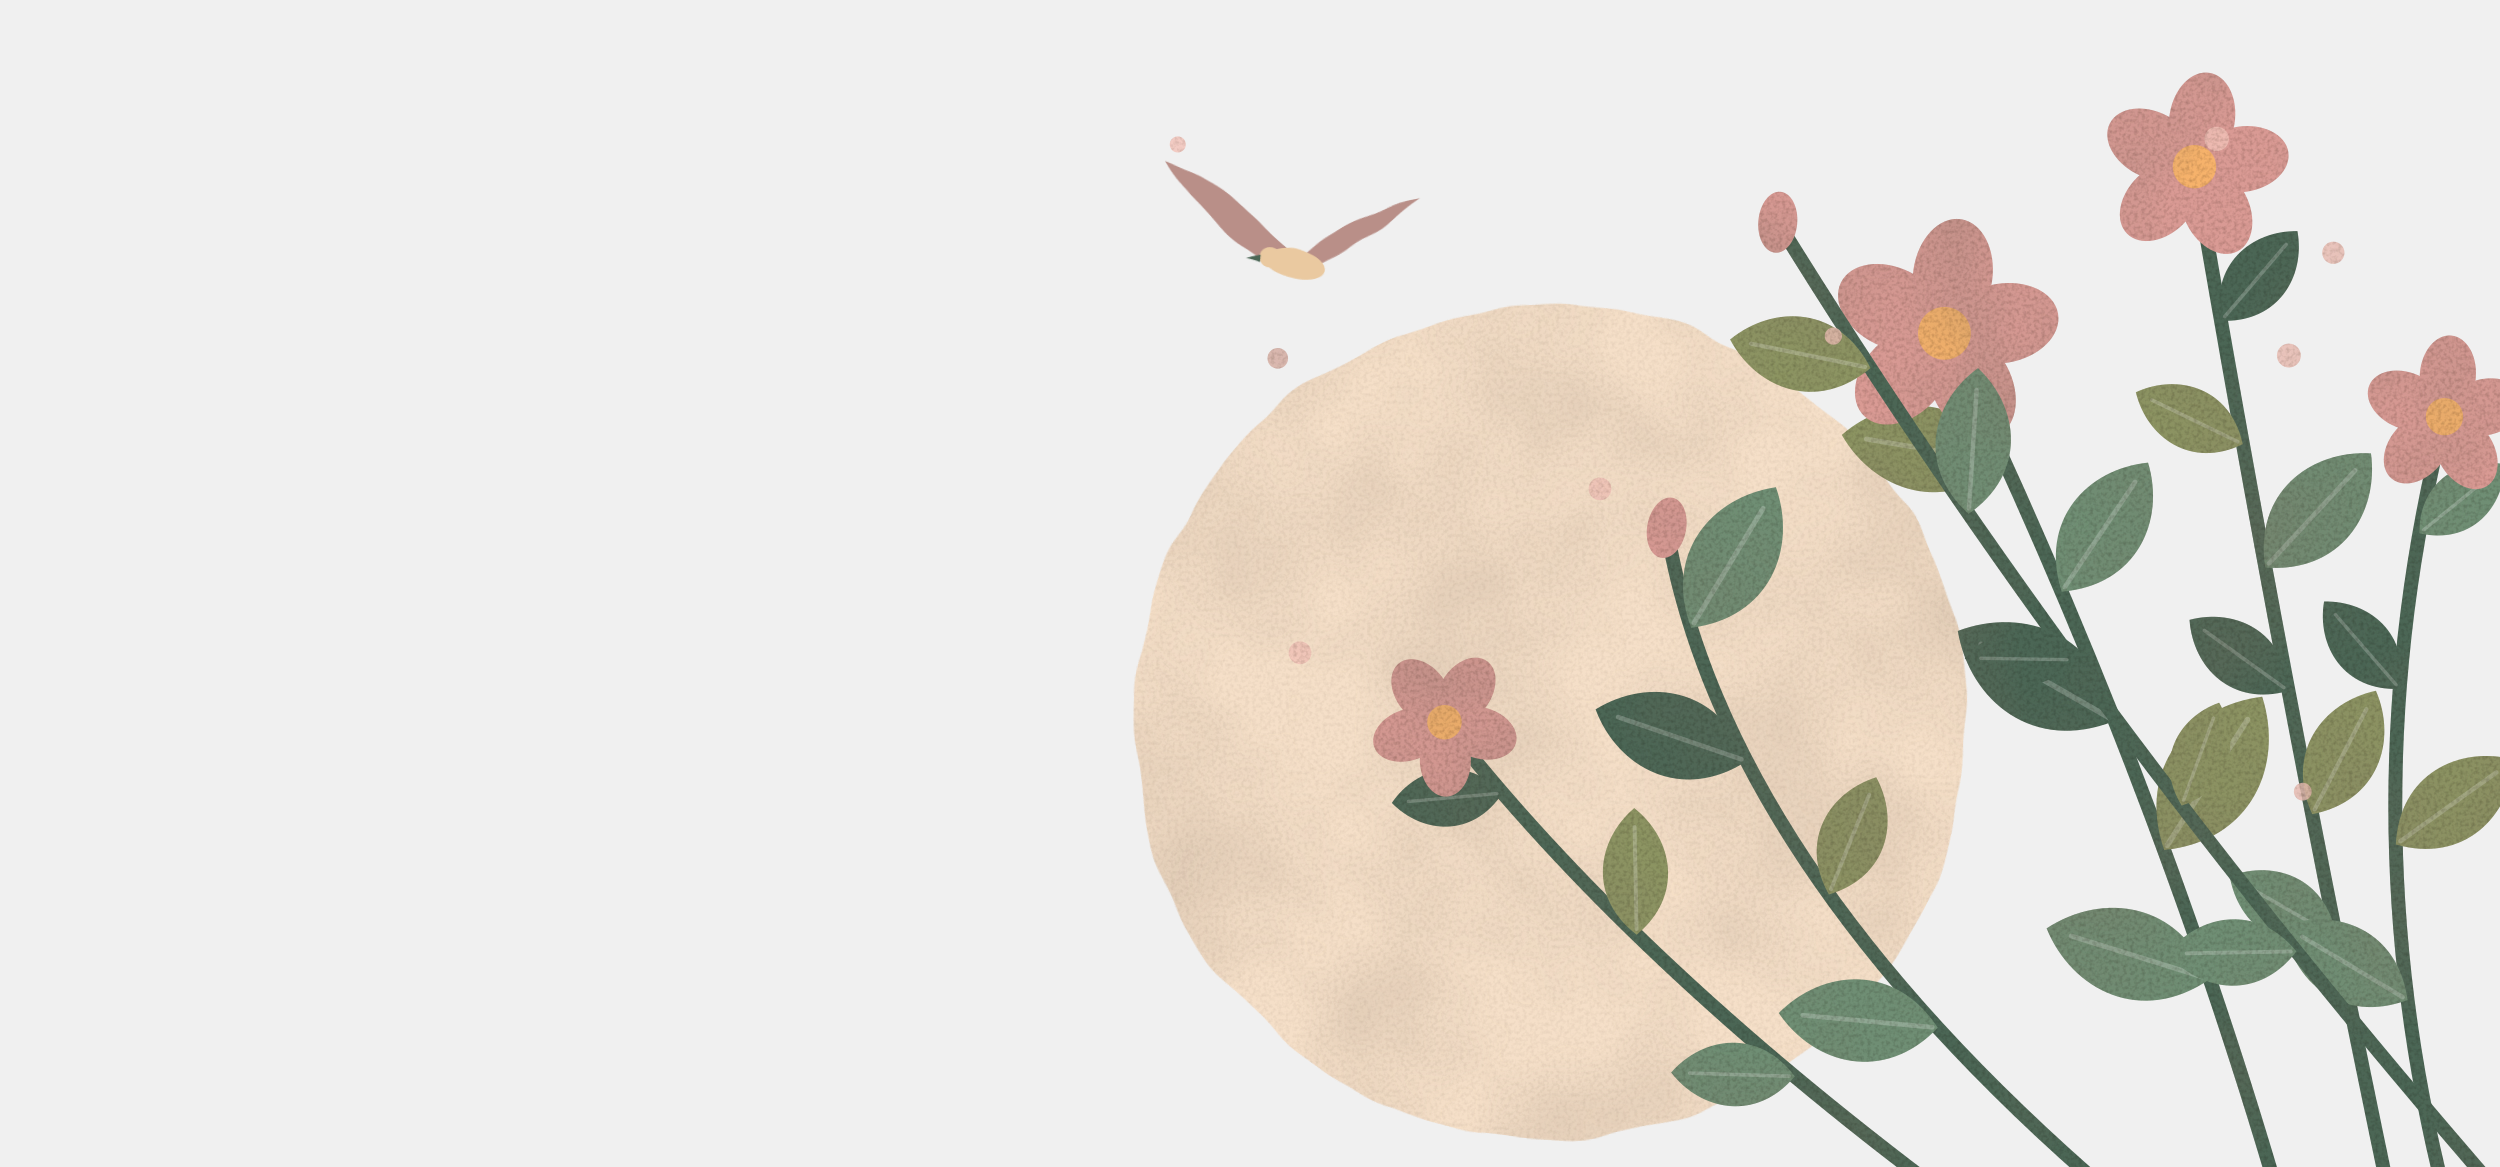
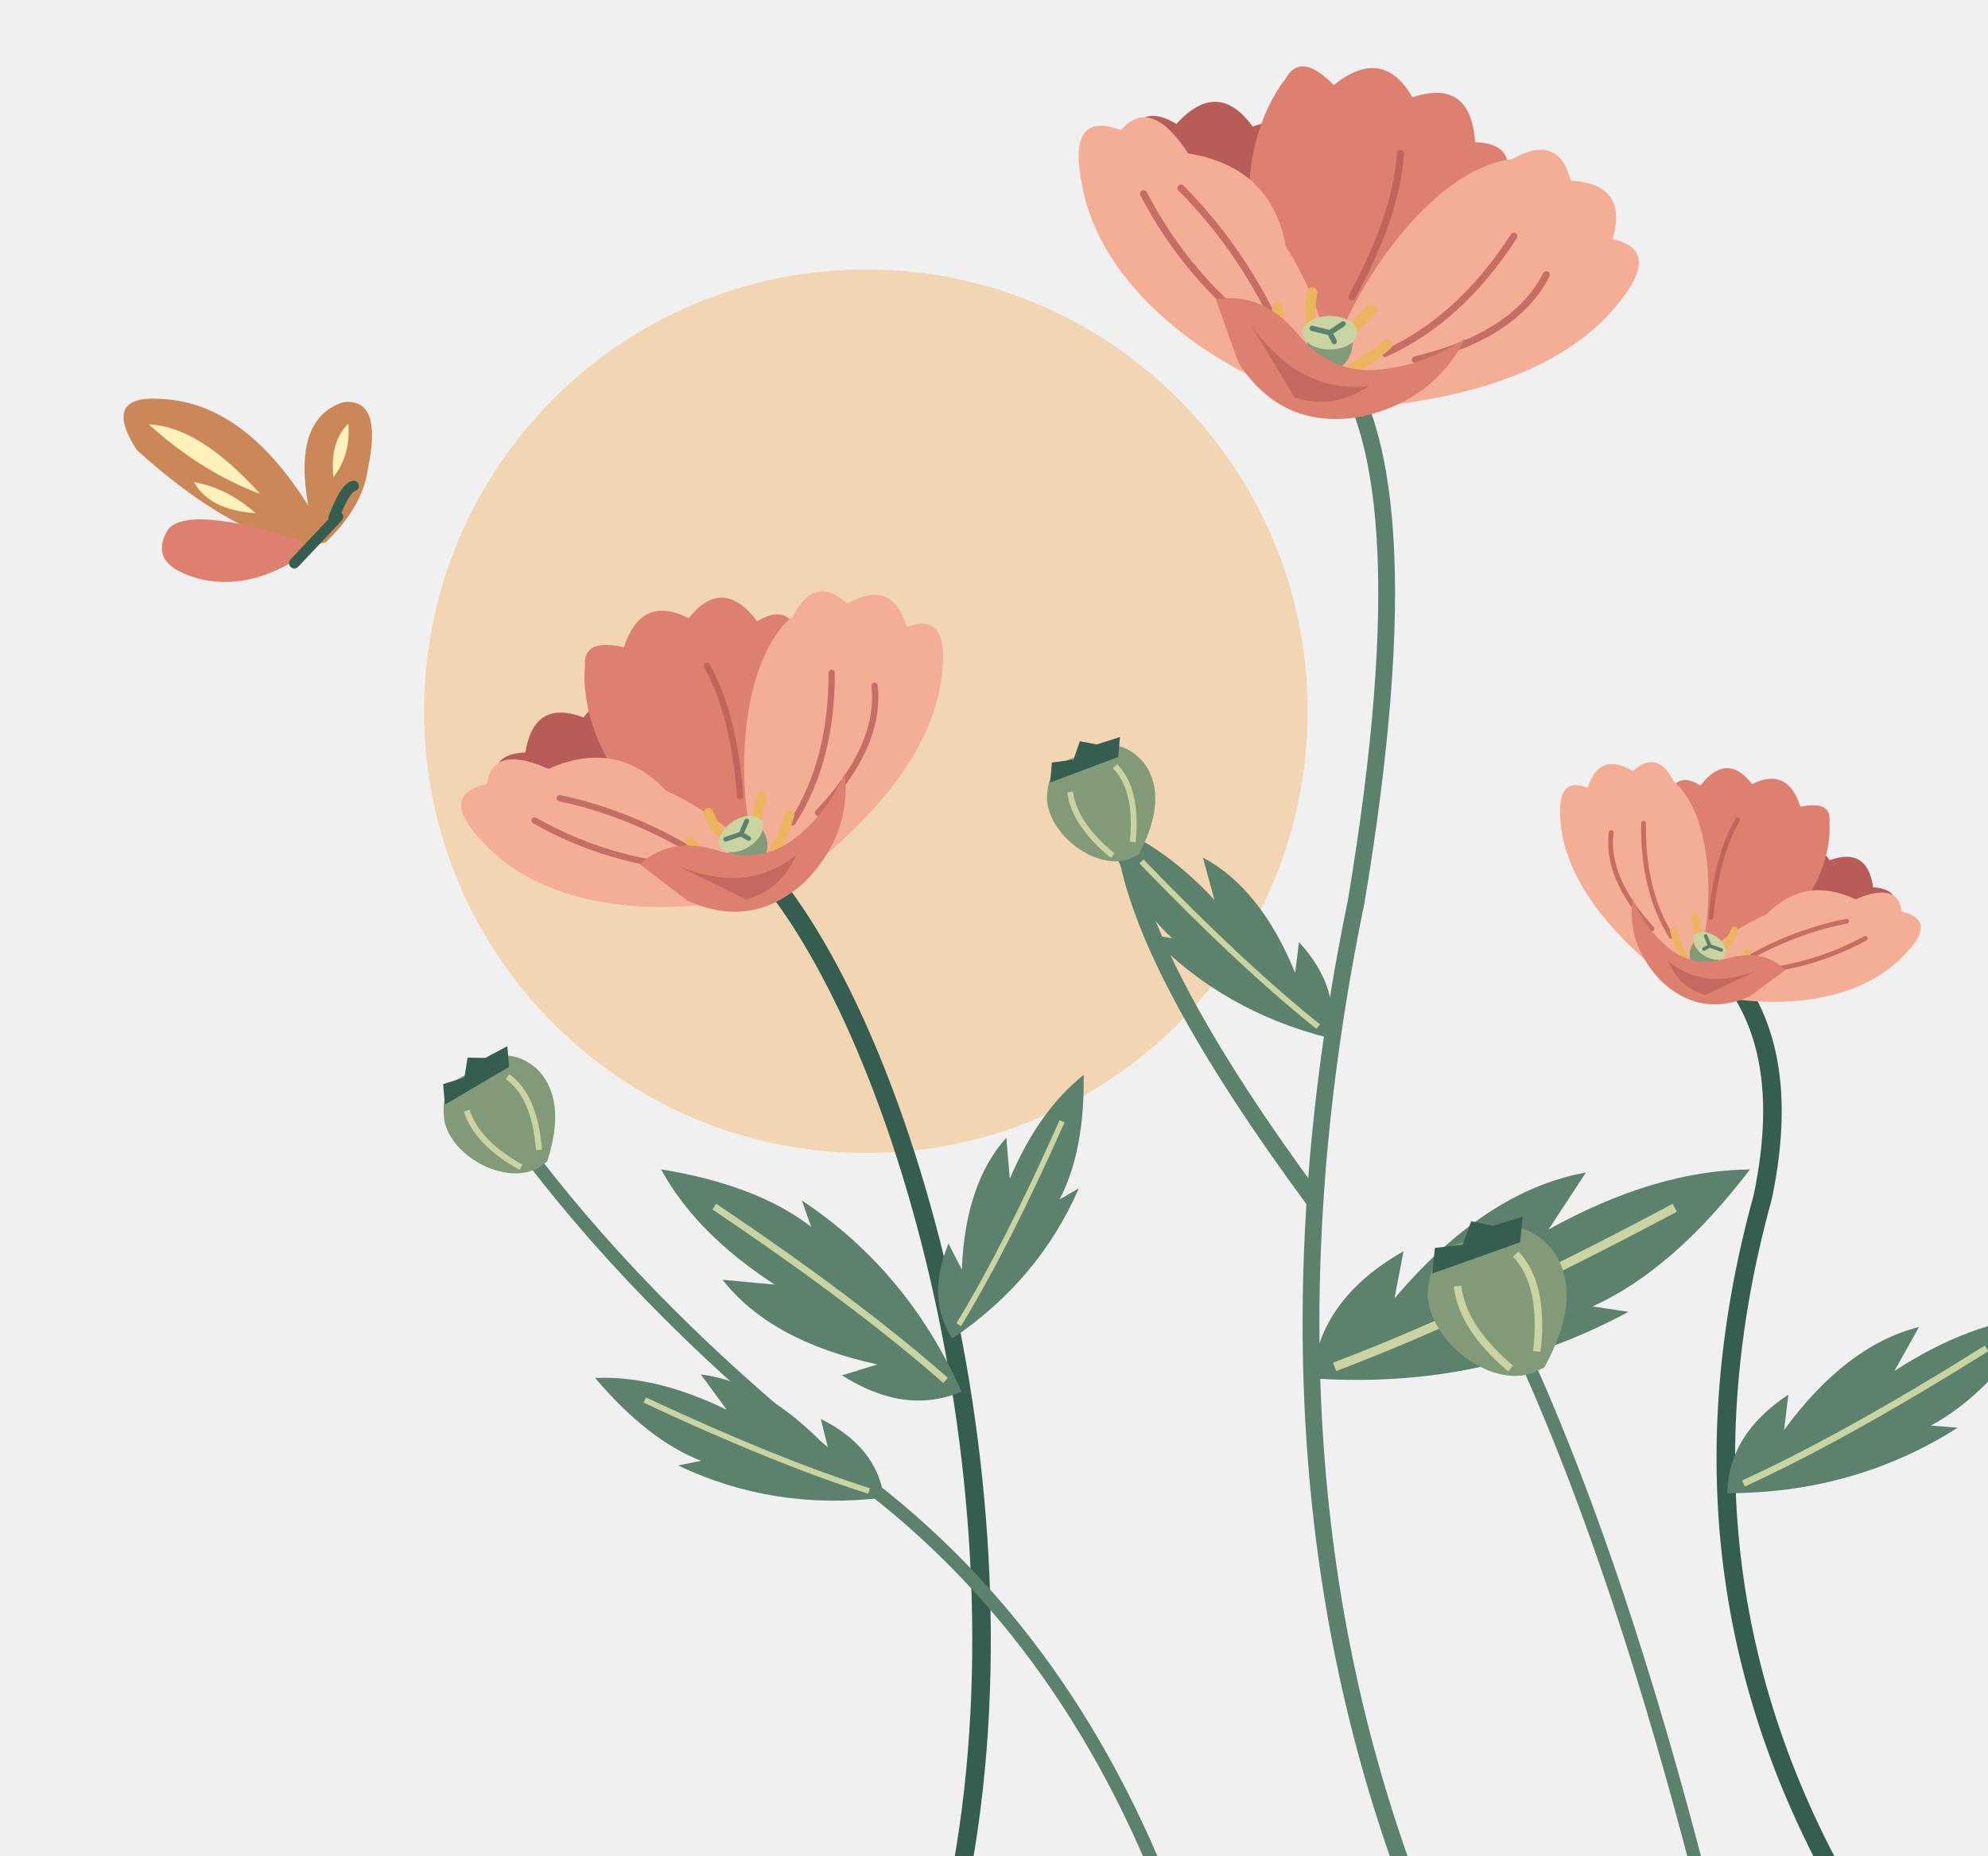
- <svg xmlns="http://www.w3.org/2000/svg" width="900" height="420" viewBox="0 0 900 420">
+ <svg xmlns="http://www.w3.org/2000/svg" xmlns:xlink="http://www.w3.org/1999/xlink" width="450" height="420" viewBox="450 0 450 420">
  <defs>
-     <filter id="paint" x="-5%" y="-5%" width="110%" height="110%" color-interpolation-filters="sRGB">
-       <feTurbulence type="fractalNoise" baseFrequency="0.018" numOctaves="3" seed="3" result="mottle" />
-       <feColorMatrix in="mottle" type="matrix" values="0 0 0 0 0.5  0 0 0 0 0.47  0 0 0 0 0.44  0 0 0 -0.9 0.62" result="mottleA" />
-       <feComposite in="mottleA" in2="SourceAlpha" operator="in" result="mottleIn" />
-       <feBlend in="SourceGraphic" in2="mottleIn" mode="soft-light" result="pooled" />
-       <feTurbulence type="fractalNoise" baseFrequency="0.75" numOctaves="2" seed="7" result="noise" />
-       <feColorMatrix in="noise" type="matrix" values="0 0 0 0 0.55  0 0 0 0 0.52  0 0 0 0 0.48  0 0 0 -0.7 0.42" result="speck" />
-       <feComposite in="speck" in2="SourceAlpha" operator="in" result="grain" />
-       <feBlend in="pooled" in2="grain" mode="multiply" />
-     </filter>
-     <filter id="rough" x="-5%" y="-5%" width="110%" height="110%">
-       <feTurbulence type="fractalNoise" baseFrequency="0.03" numOctaves="2" seed="4" result="w" />
-       <feDisplacementMap in="SourceGraphic" in2="w" scale="6" xChannelSelector="R" yChannelSelector="G" />
-     </filter>
+     <g id="poppy">
+       <path d="M-4 8C-19 6-53-9-52-33Q-55-49-43-45Q-36-57-26-48Q-11-57-5-39L3-13Z" fill="#B85C57" />
+       <path d="M-3 2C-30-24-26-50-21-60Q-19-67-10-61Q-1-72 8-62Q20-69 24-55Q35-57 32-44Q25-15 5 3Z" fill="#DD806F" />
+       <path d="M2 5C2-14 15-47 33-53Q42-61 47-51Q60-53 59-40Q72-40 61-22Q48-2 12 9Z" fill="#F3AE95" />
+       <path d="M-7 9C-25 6-52-5-61-27Q-68-43-55-41Q-50-50-39-39Q-20-40-13-23Q-5-15 1-3Z" fill="#F3AE95" />
+       <g stroke="#B85C57" fill="none" stroke-width="1.6" stroke-linecap="round" opacity=".78">
+         <path d="M-9-2Q-22-20-39-31M-13-2Q-33-11-47-28M14-4Q29-15 37-36M21-4Q42-14 46-29M4-15Q10-35 8-49" />
+       </g>
+       <g fill="none" stroke="#EDB45E" stroke-width="2.4" stroke-linecap="round">
+         <path d="M-4 1q-6-3-8-10m12 9q-5-7-5-14m9 13q1-7 5-12m-3 15q5-4 8-8" />
+       </g>
+       <g transform="translate(1 -5) rotate(-12)">
+         <path d="M-5-1Q-6 6 0 8Q6 6 5-1Z" fill="#829A78" />
+         <ellipse cy="-1" rx="6.2" ry="3.8" fill="#CAD3A2" />
+         <path d="m-4-2 4 1 3-2m-3 2 1 2" fill="none" stroke="#5C816C" stroke-width="1.2" stroke-linecap="round" />
+       </g>
+       <path d="M-26-8Q-16-12-6-4Q3 3 13 0Q23-3 31-11Q27 4 12 11Q-5 18-18 5Z" fill="#DD806F" />
+       <path d="M-17-4Q-3 9 12 4Q5 11-4 10Z" fill="#B85C57" opacity=".65" />
+     </g>
+     <g id="blade">
+       <path d="M0 0Q-3-13 8-25L9-17Q18-39 33-47L30-36Q44-51 59-56Q52-36 41-26L47-27Q28-7 0 0Z" fill="#5C816C" />
+       <path d="M3-3Q23-19 49-46" stroke="#CAD3A2" fill="none" stroke-width="1.5" />
+     </g>
+     <g id="pod">
+       <path d="M0 2C-10 1-18-14-14-24Q-9-34 0-31Q13-33 16-21Q18-9 3 2Z" fill="#829A78" />
+       <path d="M-4-1Q-10-14-7-23M3-2Q11-15 8-24" stroke="#CAD3A2" stroke-width="1.7" fill="none" />
+       <path d="m-11-28 3-5 6 2 4-4 4 3 7 1-3 5z" fill="#355D50" />
+     </g>
+     <g id="disc">
+       <circle r="40" fill="#F3BC78" />
+     </g>
  </defs>
-   <g filter="url(#paint)">
-     <circle cx="558" cy="260" r="150" fill="#FCC58C" opacity="0.4" filter="url(#rough)" />
-     <path d="M 820.0 430.0 Q 774.7 275.0 700.0 120.0" stroke="#4B6655" stroke-width="5" stroke-linecap="round" fill="none" />
-     <g transform="translate(795.5 352.5) rotate(-162.7)">
-       <path d="M 0 0 C 18.4 -23.4, 46.1 -18.7, 61.5 0 C 46.1 18.7, 18.4 23.4, 0 0 Z" fill="#6F8E74" />
-       <path d="M 2 0 L 52.2 0" stroke="#FFFFFF" stroke-opacity="0.22" stroke-width="1.8" stroke-linecap="round" />
-     </g>
-     <g transform="translate(779.1 306.0) rotate(-57.4)">
-       <path d="M 0 0 C 19.7 -24.9, 49.1 -19.9, 65.5 0 C 49.1 19.9, 19.7 24.9, 0 0 Z" fill="#8C9462" />
-       <path d="M 2 0 L 55.7 0" stroke="#FFFFFF" stroke-opacity="0.22" stroke-width="2.0" stroke-linecap="round" />
-     </g>
-     <g transform="translate(761.3 259.5) rotate(-150.2)">
-       <path d="M 0 0 C 19.5 -24.7, 48.8 -19.8, 65.1 0 C 48.8 19.8, 19.5 24.7, 0 0 Z" fill="#4B6655" />
-       <path d="M 2 0 L 55.4 0" stroke="#FFFFFF" stroke-opacity="0.22" stroke-width="2.0" stroke-linecap="round" />
-     </g>
-     <g transform="translate(742.2 213.0) rotate(-56.2)">
-       <path d="M 0 0 C 16.8 -21.2, 41.9 -17.0, 55.9 0 C 41.9 17.0, 16.8 21.2, 0 0 Z" fill="#6F8E74" />
-       <path d="M 2 0 L 47.5 0" stroke="#FFFFFF" stroke-opacity="0.22" stroke-width="1.7" stroke-linecap="round" />
-     </g>
-     <g transform="translate(721.8 166.5) rotate(-170.4)">
-       <path d="M 0 0 C 17.9 -22.6, 44.7 -18.1, 59.6 0 C 44.7 18.1, 17.9 22.6, 0 0 Z" fill="#8C9462" />
-       <path d="M 2 0 L 50.6 0" stroke="#FFFFFF" stroke-opacity="0.22" stroke-width="1.8" stroke-linecap="round" />
-     </g>
-     <g transform="translate(700.0 120.0) rotate(8.150829)">
-       <g fill="#D99A94">
-         <ellipse cx="0" cy="-21.1" rx="14.3" ry="20.4" transform="rotate(0)" />
-         <ellipse cx="0" cy="-21.1" rx="14.3" ry="20.4" transform="rotate(72)" />
-         <ellipse cx="0" cy="-21.1" rx="14.3" ry="20.4" transform="rotate(144)" />
-         <ellipse cx="0" cy="-21.1" rx="14.3" ry="20.4" transform="rotate(216)" />
-         <ellipse cx="0" cy="-21.1" rx="14.3" ry="20.4" transform="rotate(288)" />
-       </g>
-       <circle r="9.5" fill="#F6B26B" />
-     </g>
-     <path d="M 860.0 430.0 Q 821.3 245.0 790.0 60.0" stroke="#4B6655" stroke-width="5" stroke-linecap="round" fill="none" />
-     <g transform="translate(841.1 337.5) rotate(-150.1)">
-       <path d="M 0 0 C 13.3 -16.8, 33.2 -13.5, 44.3 0 C 33.2 13.5, 13.3 16.8, 0 0 Z" fill="#6F8E74" />
-       <path d="M 2 0 L 37.7 0" stroke="#FFFFFF" stroke-opacity="0.22" stroke-width="1.3" stroke-linecap="round" />
-     </g>
-     <g transform="translate(832.4 293.1) rotate(-62.7)">
-       <path d="M 0 0 C 15.0 -19.0, 37.5 -15.2, 50.0 0 C 37.5 15.2, 15.0 19.0, 0 0 Z" fill="#8C9462" />
-       <path d="M 2 0 L 42.5 0" stroke="#FFFFFF" stroke-opacity="0.22" stroke-width="1.5" stroke-linecap="round" />
-     </g>
-     <g transform="translate(823.8 248.7) rotate(-144.3)">
-       <path d="M 0 0 C 13.1 -16.6, 32.8 -13.3, 43.8 0 C 32.8 13.3, 13.1 16.6, 0 0 Z" fill="#4B6655" />
-       <path d="M 2 0 L 37.2 0" stroke="#FFFFFF" stroke-opacity="0.22" stroke-width="1.3" stroke-linecap="round" />
-     </g>
-     <g transform="translate(815.5 204.3) rotate(-47.2)">
-       <path d="M 0 0 C 16.8 -21.3, 42.0 -17.0, 56.0 0 C 42.0 17.0, 16.8 21.3, 0 0 Z" fill="#6F8E74" />
-       <path d="M 2 0 L 47.6 0" stroke="#FFFFFF" stroke-opacity="0.22" stroke-width="1.7" stroke-linecap="round" />
-     </g>
-     <g transform="translate(807.4 159.9) rotate(-154.1)">
-       <path d="M 0 0 C 12.8 -16.3, 32.1 -13.0, 42.8 0 C 32.1 13.0, 12.8 16.3, 0 0 Z" fill="#8C9462" />
-       <path d="M 2 0 L 36.4 0" stroke="#FFFFFF" stroke-opacity="0.22" stroke-width="1.3" stroke-linecap="round" />
-     </g>
-     <g transform="translate(799.6 115.5) rotate(-49.6)">
-       <path d="M 0 0 C 12.7 -16.1, 31.8 -12.9, 42.4 0 C 31.8 12.9, 12.7 16.1, 0 0 Z" fill="#4B6655" />
-       <path d="M 2 0 L 36.1 0" stroke="#FFFFFF" stroke-opacity="0.22" stroke-width="1.3" stroke-linecap="round" />
-     </g>
-     <g transform="translate(790.0 60.0) rotate(9.122345)">
-       <g fill="#D99A94">
-         <ellipse cx="0" cy="-17.4" rx="11.8" ry="16.8" transform="rotate(0)" />
-         <ellipse cx="0" cy="-17.4" rx="11.8" ry="16.8" transform="rotate(72)" />
-         <ellipse cx="0" cy="-17.4" rx="11.8" ry="16.8" transform="rotate(144)" />
-         <ellipse cx="0" cy="-17.4" rx="11.8" ry="16.8" transform="rotate(216)" />
-         <ellipse cx="0" cy="-17.4" rx="11.8" ry="16.8" transform="rotate(288)" />
-       </g>
-       <circle r="7.8" fill="#F6B26B" />
-     </g>
-     <path d="M 760.0 430.0 Q 620.2 310.0 600.0 190.0" stroke="#4B6655" stroke-width="5" stroke-linecap="round" fill="none" />
-     <g transform="translate(697.6 370.0) rotate(-174.7)">
-       <path d="M 0 0 C 17.2 -21.8, 43.1 -17.5, 57.5 0 C 43.1 17.5, 17.2 21.8, 0 0 Z" fill="#6F8E74" />
-       <path d="M 2 0 L 48.8 0" stroke="#FFFFFF" stroke-opacity="0.22" stroke-width="1.7" stroke-linecap="round" />
-     </g>
-     <g transform="translate(658.4 322.0) rotate(-68.0)">
-       <path d="M 0 0 C 13.7 -17.3, 34.1 -13.8, 45.5 0 C 34.1 13.8, 13.7 17.3, 0 0 Z" fill="#8C9462" />
-       <path d="M 2 0 L 38.7 0" stroke="#FFFFFF" stroke-opacity="0.22" stroke-width="1.4" stroke-linecap="round" />
-     </g>
-     <g transform="translate(628.8 274.0) rotate(-161.1)">
-       <path d="M 0 0 C 17.2 -21.8, 43.1 -17.5, 57.5 0 C 43.1 17.5, 17.2 21.8, 0 0 Z" fill="#4B6655" />
-       <path d="M 2 0 L 48.9 0" stroke="#FFFFFF" stroke-opacity="0.22" stroke-width="1.7" stroke-linecap="round" />
-     </g>
-     <g transform="translate(608.8 226.0) rotate(-58.9)">
-       <path d="M 0 0 C 17.7 -22.5, 44.3 -18.0, 59.1 0 C 44.3 18.0, 17.7 22.5, 0 0 Z" fill="#6F8E74" />
-       <path d="M 2 0 L 50.2 0" stroke="#FFFFFF" stroke-opacity="0.22" stroke-width="1.8" stroke-linecap="round" />
-     </g>
-     <ellipse cx="600.0" cy="190.0" rx="7" ry="11" fill="#D99A94" transform="rotate(11 600.0 190.0)" />
-     <path d="M 880.0 430.0 Q 844.6 290.0 880.0 150.0" stroke="#4B6655" stroke-width="5" stroke-linecap="round" fill="none" />
-     <g transform="translate(866.7 360.0) rotate(-149.0)">
-       <path d="M 0 0 C 15.6 -19.7, 39.0 -15.8, 51.9 0 C 39.0 15.8, 15.6 19.7, 0 0 Z" fill="#6F8E74" />
-       <path d="M 2 0 L 44.2 0" stroke="#FFFFFF" stroke-opacity="0.22" stroke-width="1.6" stroke-linecap="round" />
-     </g>
-     <g transform="translate(862.5 304.0) rotate(-35.6)">
-       <path d="M 0 0 C 15.7 -19.9, 39.3 -15.9, 52.4 0 C 39.3 15.9, 15.7 19.9, 0 0 Z" fill="#8C9462" />
-       <path d="M 2 0 L 44.5 0" stroke="#FFFFFF" stroke-opacity="0.22" stroke-width="1.6" stroke-linecap="round" />
-     </g>
-     <g transform="translate(863.9 248.0) rotate(-130.9)">
-       <path d="M 0 0 C 12.5 -15.8, 31.2 -12.6, 41.6 0 C 31.2 12.6, 12.5 15.8, 0 0 Z" fill="#4B6655" />
-       <path d="M 2 0 L 35.4 0" stroke="#FFFFFF" stroke-opacity="0.22" stroke-width="1.2" stroke-linecap="round" />
-     </g>
-     <g transform="translate(871.0 192.0) rotate(-39.0)">
-       <path d="M 0 0 C 11.8 -15.0, 29.6 -12.0, 39.5 0 C 29.6 12.0, 11.8 15.0, 0 0 Z" fill="#6F8E74" />
-       <path d="M 2 0 L 33.6 0" stroke="#FFFFFF" stroke-opacity="0.22" stroke-width="1.2" stroke-linecap="round" />
-     </g>
-     <g transform="translate(880.0 150.0) rotate(4.690059)">
-       <g fill="#D99A94">
-         <ellipse cx="0" cy="-14.9" rx="10.1" ry="14.4" transform="rotate(0)" />
-         <ellipse cx="0" cy="-14.9" rx="10.1" ry="14.4" transform="rotate(72)" />
-         <ellipse cx="0" cy="-14.9" rx="10.1" ry="14.4" transform="rotate(144)" />
-         <ellipse cx="0" cy="-14.9" rx="10.1" ry="14.4" transform="rotate(216)" />
-         <ellipse cx="0" cy="-14.9" rx="10.1" ry="14.4" transform="rotate(288)" />
-       </g>
-       <circle r="6.7" fill="#F6B26B" />
-     </g>
-     <path d="M 700.0 430.0 Q 586.2 345.0 520.0 260.0" stroke="#4B6655" stroke-width="5" stroke-linecap="round" fill="none" />
-     <g transform="translate(646.1 387.5) rotate(-178.2)">
-       <path d="M 0 0 C 13.3 -16.9, 33.4 -13.5, 44.5 0 C 33.4 13.5, 13.3 16.9, 0 0 Z" fill="#6F8E74" />
-       <path d="M 2 0 L 37.8 0" stroke="#FFFFFF" stroke-opacity="0.22" stroke-width="1.3" stroke-linecap="round" />
-     </g>
-     <g transform="translate(589.2 336.5) rotate(-91.1)">
-       <path d="M 0 0 C 13.7 -17.3, 34.2 -13.9, 45.6 0 C 34.2 13.9, 13.7 17.3, 0 0 Z" fill="#8C9462" />
-       <path d="M 2 0 L 38.8 0" stroke="#FFFFFF" stroke-opacity="0.22" stroke-width="1.4" stroke-linecap="round" />
-     </g>
-     <g transform="translate(540.9 285.5) rotate(-185.1)">
-       <path d="M 0 0 C 12.0 -15.2, 30.0 -12.2, 40.0 0 C 30.0 12.2, 12.0 15.2, 0 0 Z" fill="#4B6655" />
-       <path d="M 2 0 L 34.0 0" stroke="#FFFFFF" stroke-opacity="0.22" stroke-width="1.2" stroke-linecap="round" />
-     </g>
-     <g transform="translate(520.0 260.0) rotate(34.61365)">
-       <g fill="#D99A94">
-         <ellipse cx="0" cy="-13.6" rx="9.2" ry="13.2" transform="rotate(0)" />
-         <ellipse cx="0" cy="-13.6" rx="9.2" ry="13.2" transform="rotate(72)" />
-         <ellipse cx="0" cy="-13.6" rx="9.2" ry="13.2" transform="rotate(144)" />
-         <ellipse cx="0" cy="-13.6" rx="9.2" ry="13.2" transform="rotate(216)" />
-         <ellipse cx="0" cy="-13.6" rx="9.2" ry="13.2" transform="rotate(288)" />
-       </g>
-       <circle r="6.2" fill="#F6B26B" />
-     </g>
-     <path d="M 900.0 430.0 Q 747.9 255.0 640.0 80.0" stroke="#4B6655" stroke-width="5" stroke-linecap="round" fill="none" />
-     <g transform="translate(826.7 342.5) rotate(-181.0)">
-       <path d="M 0 0 C 13.9 -17.7, 34.9 -14.1, 46.5 0 C 34.9 14.1, 13.9 17.7, 0 0 Z" fill="#6F8E74" />
-       <path d="M 2 0 L 39.5 0" stroke="#FFFFFF" stroke-opacity="0.22" stroke-width="1.4" stroke-linecap="round" />
-     </g>
-     <g transform="translate(785.4 290.0) rotate(-70.0)">
-       <path d="M 0 0 C 11.8 -15.0, 29.5 -12.0, 39.4 0 C 29.5 12.0, 11.8 15.0, 0 0 Z" fill="#8C9462" />
-       <path d="M 2 0 L 33.5 0" stroke="#FFFFFF" stroke-opacity="0.22" stroke-width="1.2" stroke-linecap="round" />
-     </g>
-     <g transform="translate(746.1 237.5) rotate(-179.1)">
-       <path d="M 0 0 C 11.6 -14.7, 29.1 -11.8, 38.8 0 C 29.1 11.8, 11.6 14.7, 0 0 Z" fill="#4B6655" />
-       <path d="M 2 0 L 33.0 0" stroke="#FFFFFF" stroke-opacity="0.22" stroke-width="1.2" stroke-linecap="round" />
-     </g>
-     <g transform="translate(708.7 185.0) rotate(-86.3)">
-       <path d="M 0 0 C 15.8 -20.0, 39.4 -16.0, 52.6 0 C 39.4 16.0, 15.8 20.0, 0 0 Z" fill="#6F8E74" />
-       <path d="M 2 0 L 44.7 0" stroke="#FFFFFF" stroke-opacity="0.22" stroke-width="1.6" stroke-linecap="round" />
-     </g>
-     <g transform="translate(673.4 132.5) rotate(-168.5)">
-       <path d="M 0 0 C 15.5 -19.6, 38.7 -15.7, 51.6 0 C 38.7 15.7, 15.5 19.6, 0 0 Z" fill="#8C9462" />
-       <path d="M 2 0 L 43.9 0" stroke="#FFFFFF" stroke-opacity="0.22" stroke-width="1.5" stroke-linecap="round" />
-     </g>
-     <ellipse cx="640.0" cy="80.0" rx="7" ry="11" fill="#D99A94" transform="rotate(5 640.0 80.0)" />
-     <circle cx="424" cy="52" r="2.9" fill="#F2C2B8" opacity="0.8" />
-     <circle cx="840" cy="91" r="4.0" fill="#F2C2B8" opacity="0.8" />
-     <circle cx="829" cy="285" r="3.2" fill="#F2C2B8" opacity="0.8" />
-     <circle cx="576" cy="176" r="4.1" fill="#F2C2B8" opacity="0.8" />
-     <circle cx="468" cy="235" r="4.1" fill="#F2C2B8" opacity="0.8" />
-     <circle cx="798" cy="50" r="4.4" fill="#F2C2B8" opacity="0.8" />
-     <circle cx="460" cy="129" r="3.7" fill="#F2C2B8" opacity="0.8" />
-     <circle cx="824" cy="128" r="4.3" fill="#F2C2B8" opacity="0.8" />
-     <circle cx="660" cy="121" r="3.1" fill="#F2C2B8" opacity="0.8" />
+   <use xlink:href="#disc" transform="translate(646 161) scale(2.5)" opacity=".51" />
+   <g fill="none" stroke-linecap="round">
+     <path d="M771 432Q731 330 757 204Q774 102 749 78M747.66 272Q710 221 705 193" stroke="#5C816C" stroke-width="3.8" />
+     <path d="M667 427C685 336 653 227 619 193M870 433Q825 358 849 271Q857 233 836 215" stroke="#355D50" stroke-width="4.2" />
+     <path d="M714 429Q689 365 638 330Q598 298 571 263M835 426Q817 356 796 309" stroke="#5C816C" stroke-width="3" />
  </g>
-   <g transform="translate(468.0 92.4) scale(-0.700 0.700)" filter="url(#rough)">
-     <path d="M 0 0 C -18 -10, -38 -26, -62 -30 C -44 -14, -26 -2, -6 6 Z" fill="#B98F88" />
-     <path d="M 4 -2 C 20 -18, 40 -40, 70 -48 C 52 -24, 32 -4, 10 8 Z" fill="#B98F88" />
-     <ellipse cx="2" cy="4" rx="16" ry="8" fill="#EAC9A0" transform="rotate(-12)" />
-     <circle cx="16" cy="0" r="5.5" fill="#EAC9A0" />
-     <path d="M 21 -1 L 28 1 L 21 3 Z" fill="#4B6655" />
+   <use xlink:href="#blade" transform="translate(667.65 315) rotate(-100) scale(1.04)" />
+   <use xlink:href="#blade" transform="translate(665.55 303) rotate(-20) scale(.82)" />
+   <use xlink:href="#blade" transform="translate(747 312) rotate(18) scale(1.35)" />
+   <use xlink:href="#blade" transform="translate(751 235) scale(-.87 .87)" />
+   <use xlink:href="#blade" transform="translate(841 338) rotate(14)" />
+   <use xlink:href="#blade" transform="translate(650.09 339) scale(-.87 .87) rotate(21)" />
+   <use xlink:href="#pod" transform="translate(705 193) rotate(-26) scale(.78)" />
+   <use xlink:href="#pod" transform="translate(796 309) rotate(-25)" />
+   <use xlink:href="#pod" transform="translate(571 263) rotate(-36) scale(.8)" />
+   <use xlink:href="#poppy" transform="translate(619 194) rotate(-21) scale(.89)" />
+   <use xlink:href="#poppy" transform="translate(749 81) rotate(12)" />
+   <use xlink:href="#poppy" transform="translate(836 218) rotate(22) scale(-.67 .67)" />
+   <g transform="translate(514 125) rotate(-13)">
+     <path d="M5 0Q-11-7-27-30Q-32-44-19-40Q-1-35 8-9Q9-29 21-30Q30-29 23-14Q20-6 10 0Z" fill="#CB8757" />
+     <path d="M4-2Q-18-15-24-11Q-31-4-19 2Q-8 7 6 1Z" fill="#DD806F" />
+     <path d="M-23-35Q-12-32-2-14Q-14-22-23-35Zm7 15q7 3 12 10-10-3-12-10Zm31 6q1-8 6-11-1 7-6 11Z" fill="#FFF1BC" />
+     <path d="m2 3 12-8m-1 0q4-6 6-6" fill="none" stroke="#355D50" stroke-width="2.4" stroke-linecap="round" />
  </g>
</svg>
